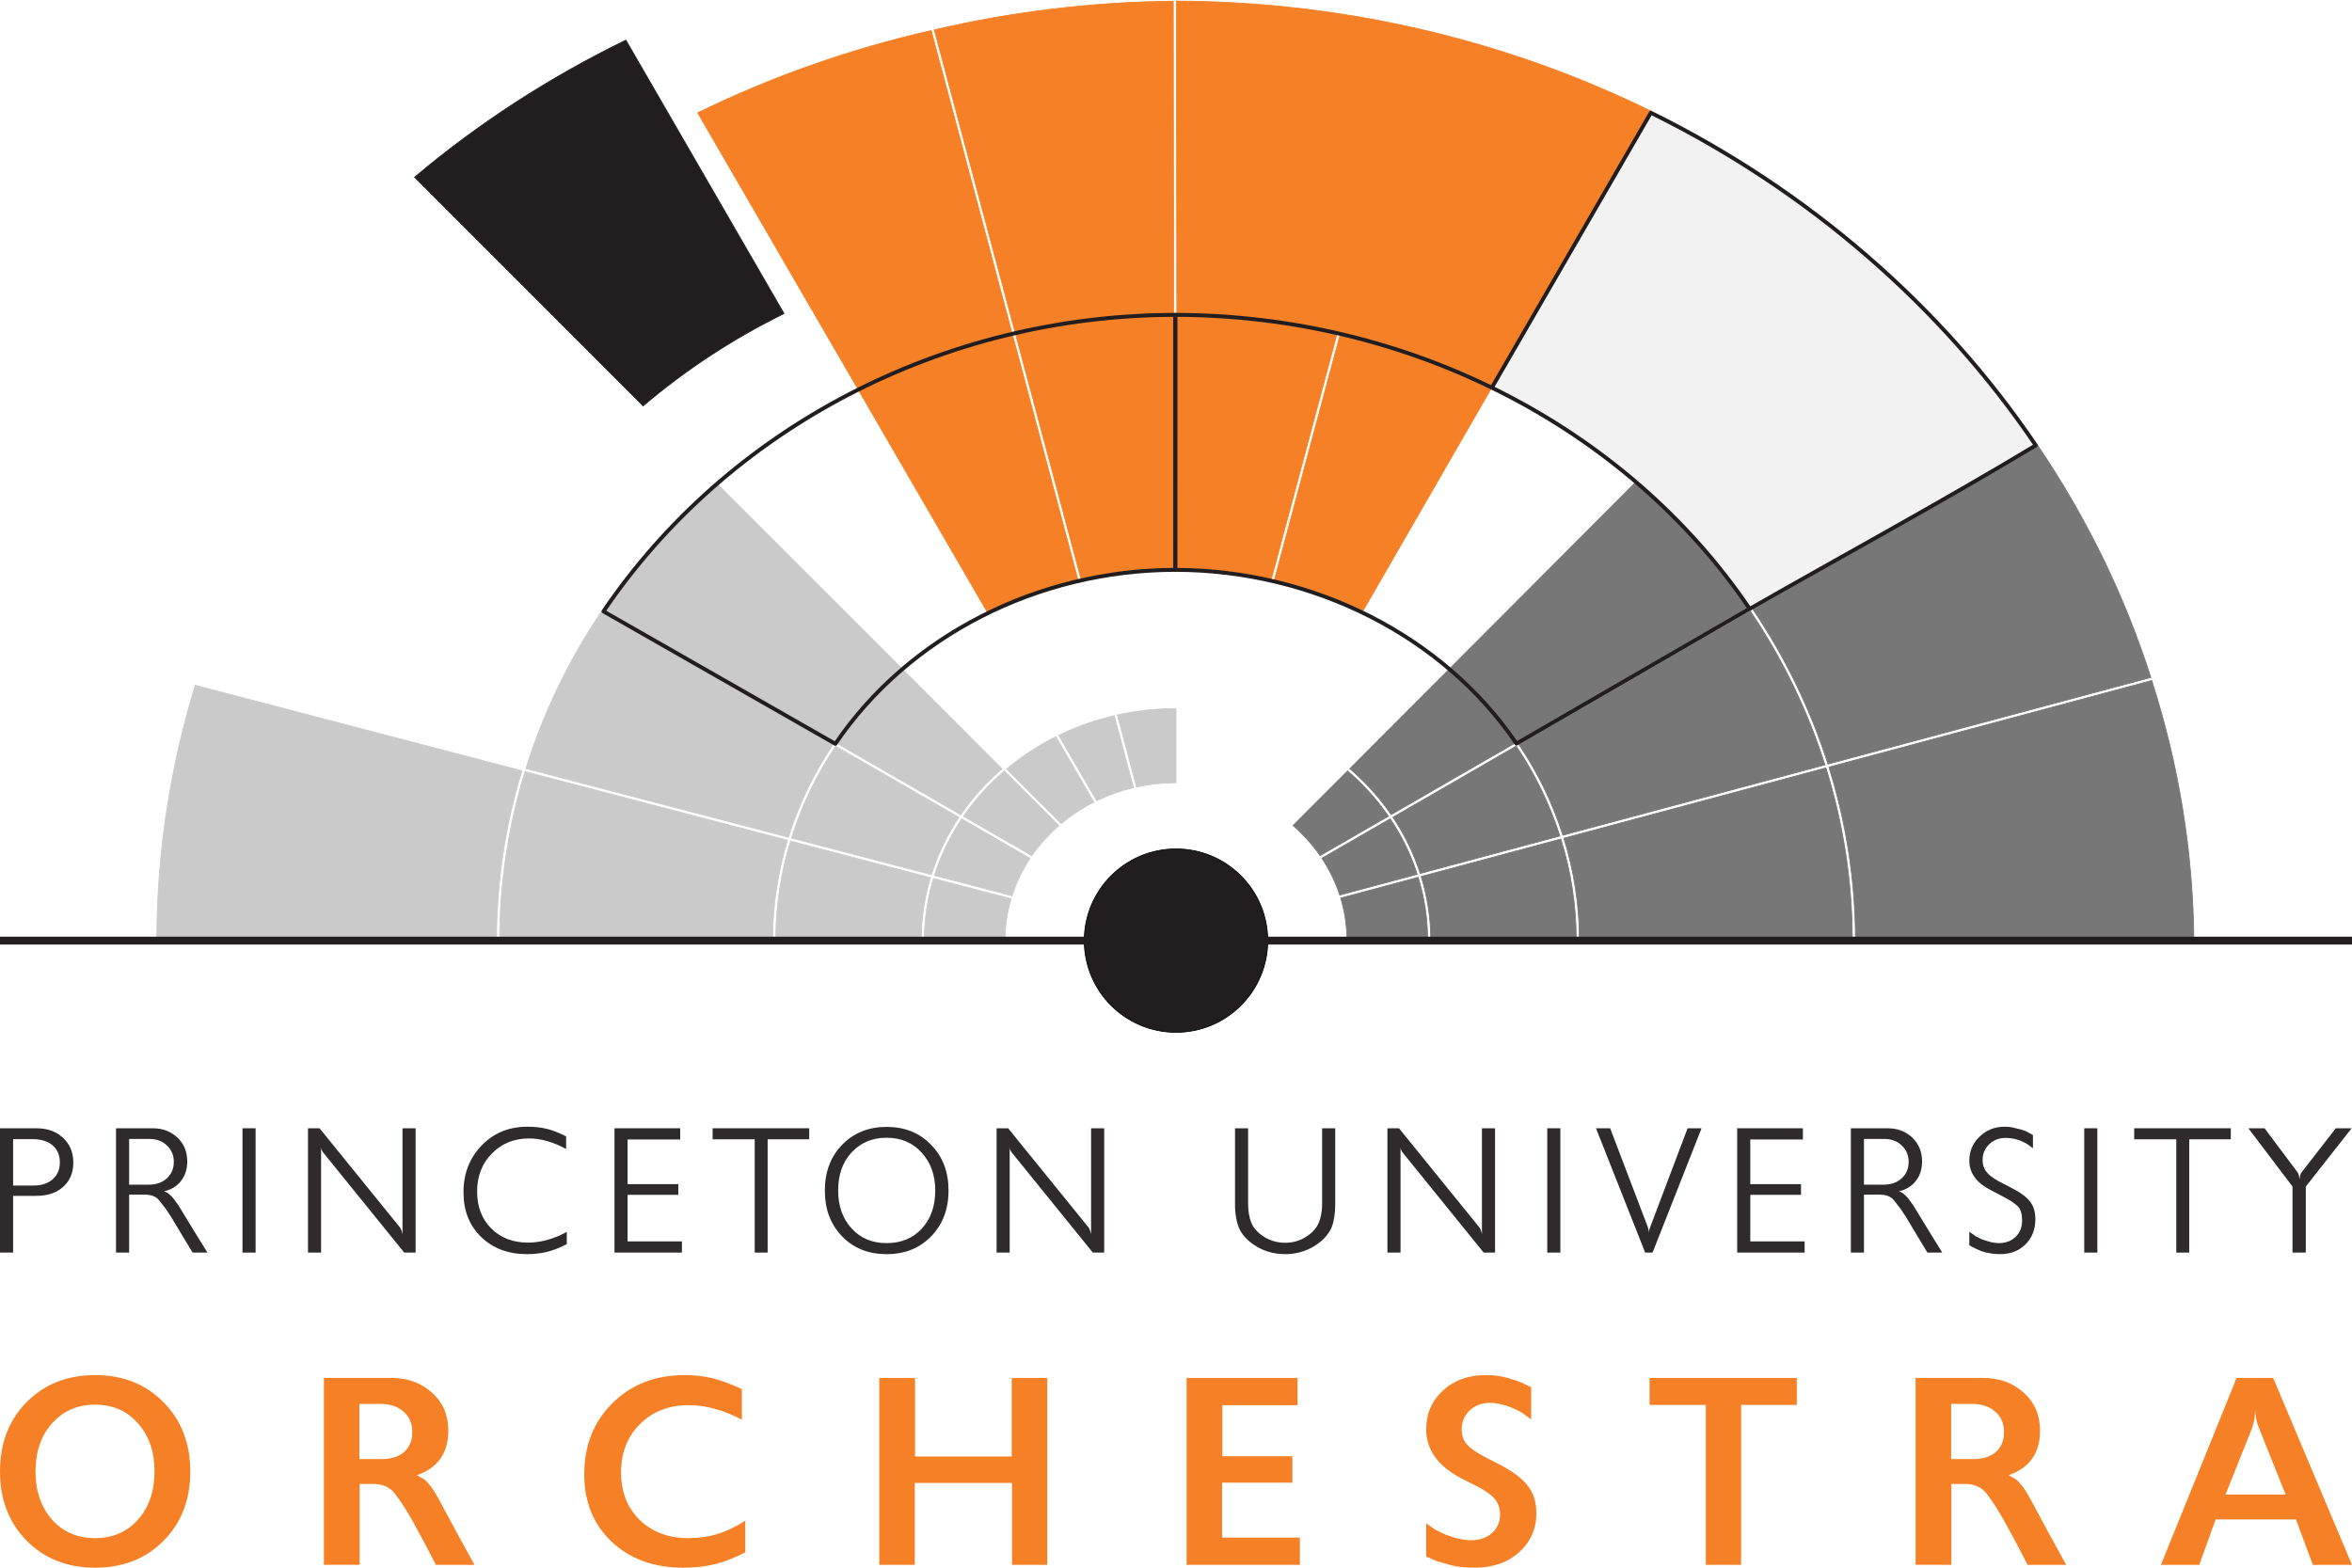
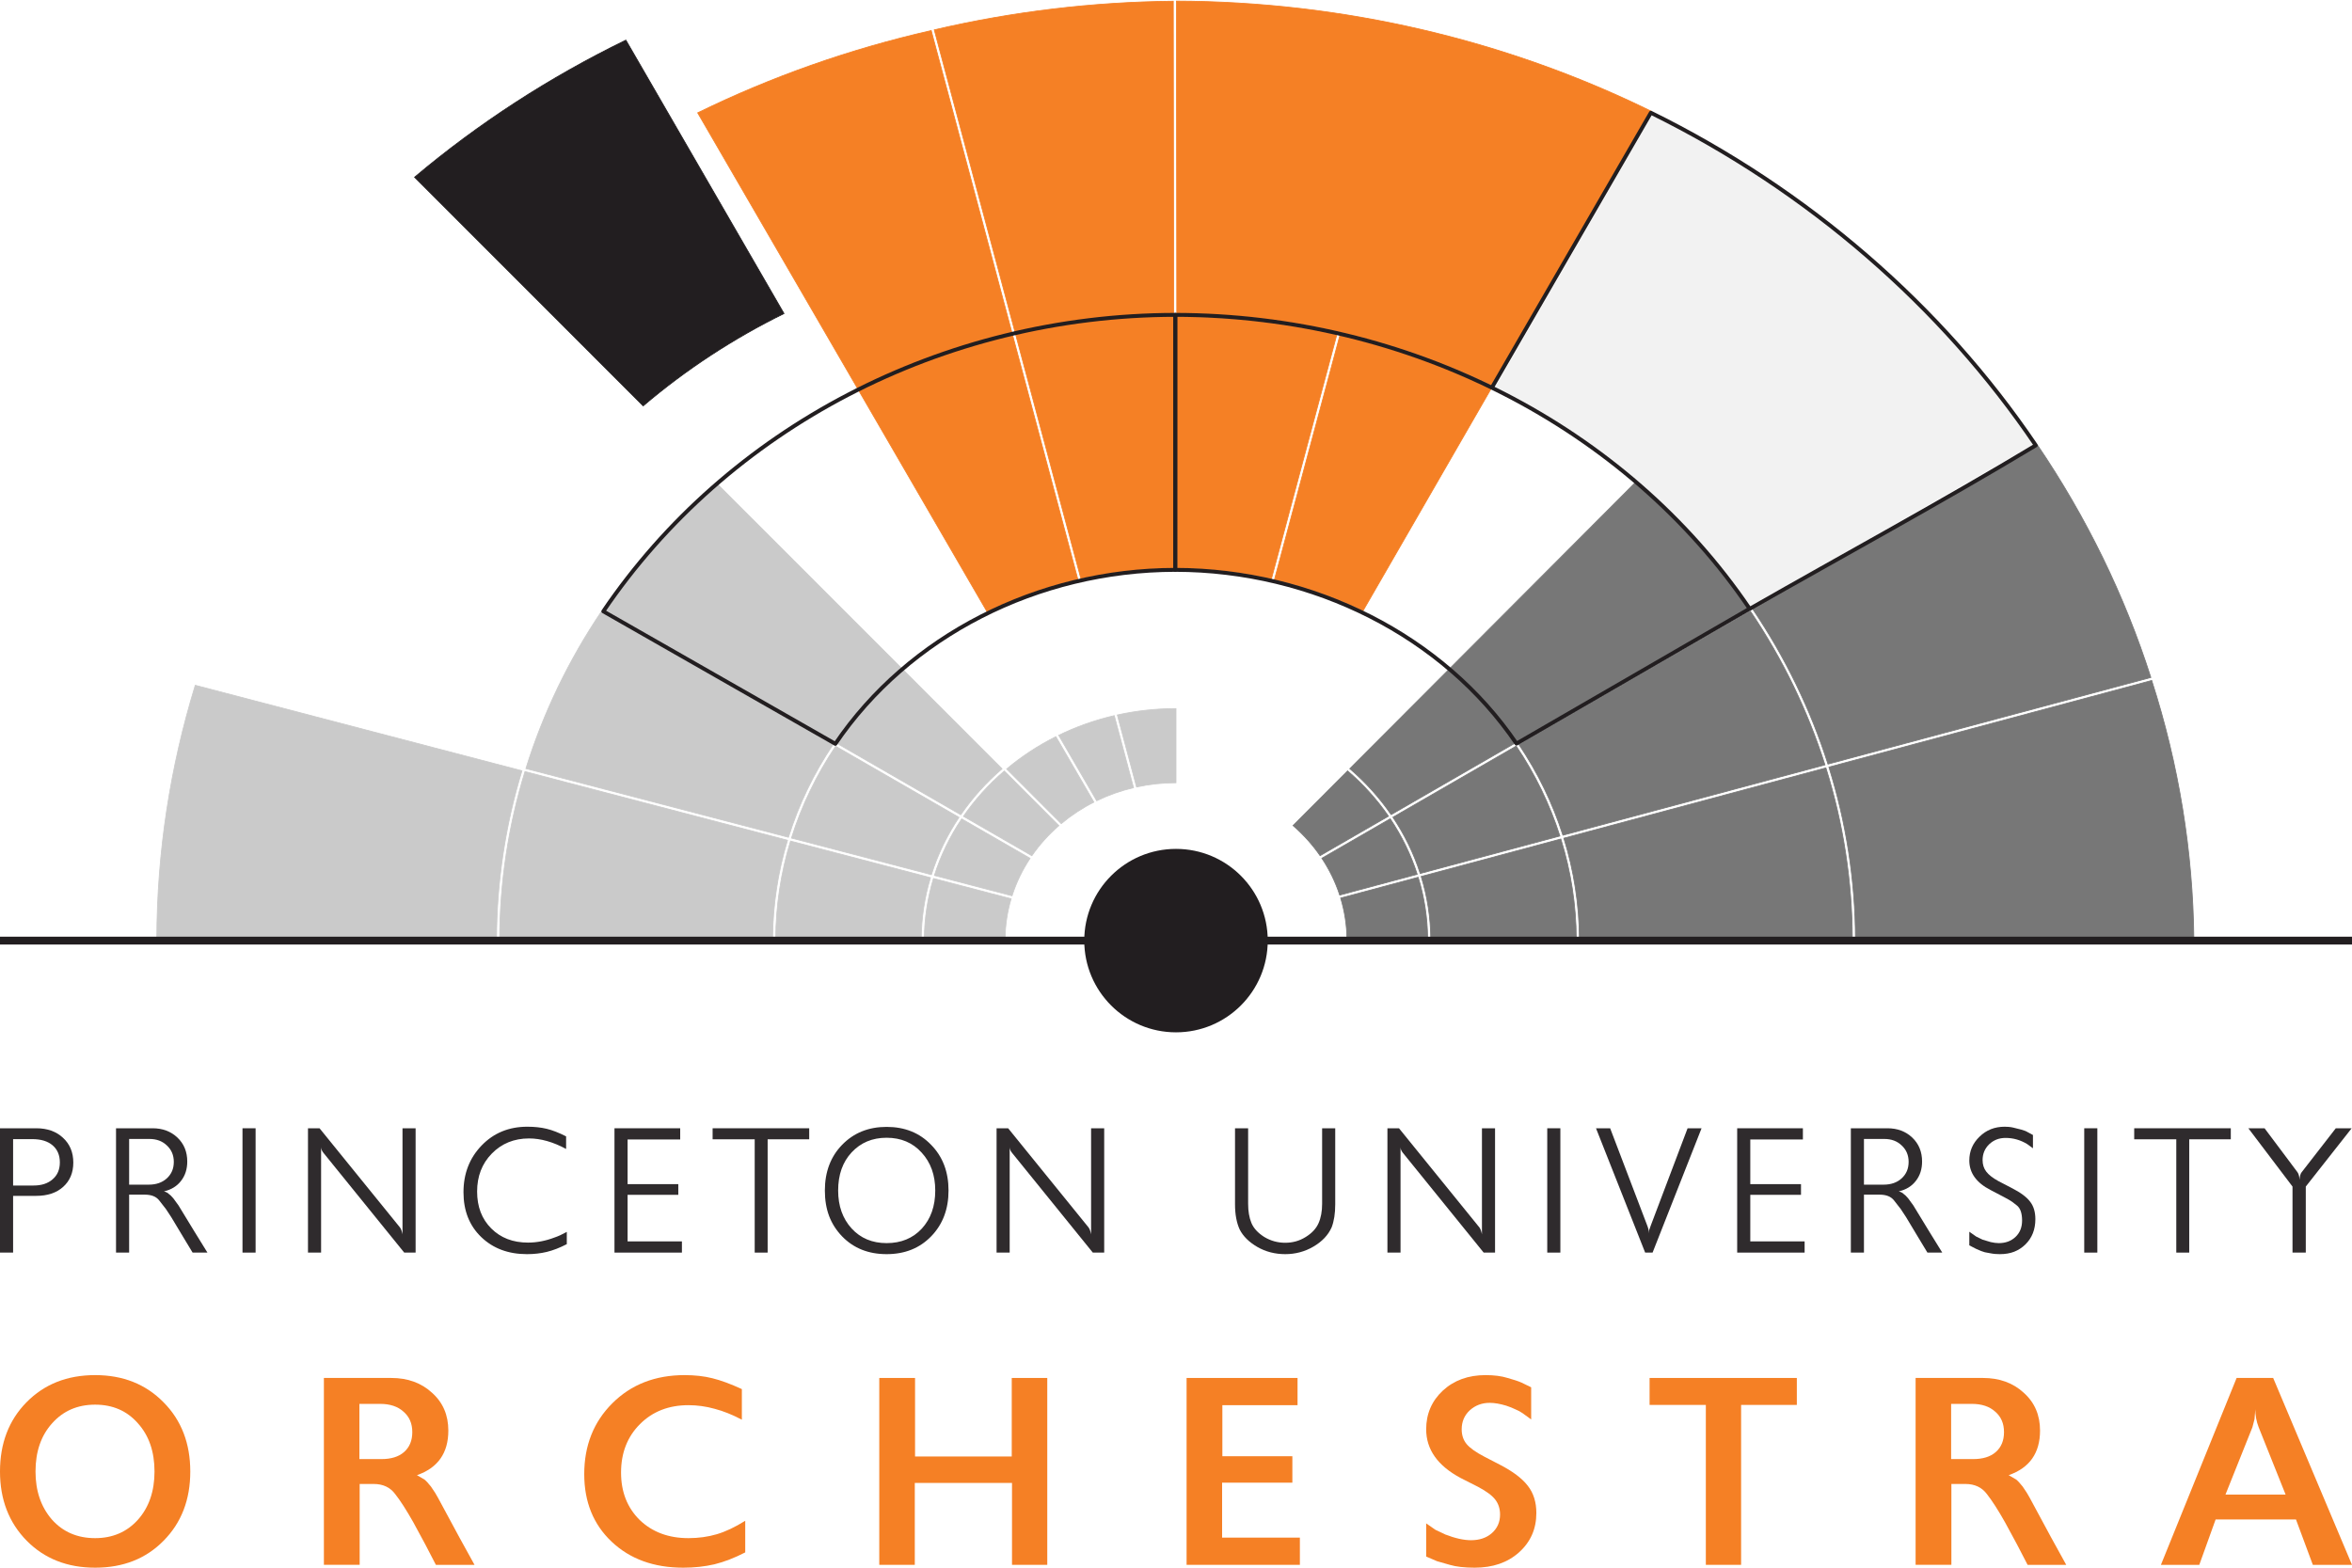
<svg xmlns="http://www.w3.org/2000/svg" version="1.1" id="svg6386" width="3000" height="2000" viewBox="0 0 3000 2000">
  <defs id="defs6390" />
  <path style="opacity:1;fill:#cacaca;fill-opacity:1;fill-rule:nonzero;stroke:#cacaca;stroke-width:1;stroke-opacity:1;stroke-miterlimit:4;stroke-dasharray:none" d="m 767.266,779.912 c -42.074,62.485 -74.527,130.005 -96.475,200.594 l 334.855,87.648 c 13.002,-41.533 32.098,-81.274 56.777,-118.094 z" id="path1155" />
  <path style="opacity:1;fill:#cacaca;fill-opacity:1;fill-rule:nonzero;stroke:#cacaca;stroke-width:1;stroke-opacity:1;stroke-miterlimit:4;stroke-dasharray:none" d="M 913.662,616.135 C 859.554,663.515 805.605,724.063 769.51,776.588 l 455.941,262.834 c 14.83,-21.557 32.56,-41.241 52.678,-58.6 z" id="path1151" />
  <path style="opacity:1;fill:#cacaca;fill-opacity:1;fill-rule:nonzero;stroke:#cacaca;stroke-width:1;stroke-opacity:1;stroke-miterlimit:4;stroke-dasharray:none" d="M 249.064,874.254 C 217.019,978.71 200.228,1087.56 200.012,1198 h 433.336 c 0.198,-73.229 11.274,-145.402 32.395,-214.682 z" id="path1147" />
  <path style="opacity:1;fill:#cacaca;fill-opacity:1;fill-rule:nonzero;stroke:#cacaca;stroke-width:1;stroke-opacity:1;stroke-miterlimit:4;stroke-dasharray:none" d="m 1500,904 c -25.774,0 -50.827,2.818 -74.838,8.104 l 24.551,91.908 c 16.147,-3.529 32.977,-5.418 50.287,-5.418 z" id="path1143" />
  <path style="opacity:1;fill:#cacaca;fill-opacity:1;fill-rule:nonzero;stroke:#cacaca;stroke-width:1;stroke-opacity:1;stroke-miterlimit:4;stroke-dasharray:none" d="m 1421.258,912.982 c -24.905,5.79 -48.645,14.268 -70.848,25.07 l 48.432,83.518 c 14.743,-7.151 30.484,-12.775 46.969,-16.678 z" id="path1141" />
  <path style="opacity:1;fill:#cacaca;fill-opacity:1;fill-rule:nonzero;stroke:#cacaca;stroke-width:1;stroke-opacity:1;stroke-miterlimit:4;stroke-dasharray:none" d="m 1346.805,939.811 c -22.742,11.409 -43.819,25.278 -62.812,41.221 l 69.66,69.703 c 12.612,-10.555 26.572,-19.755 41.6,-27.379 z" id="path1139" />
  <path style="opacity:1;fill:#cacaca;fill-opacity:1;fill-rule:nonzero;stroke:#cacaca;stroke-width:1;stroke-opacity:1;stroke-miterlimit:4;stroke-dasharray:none" d="m 1065.895,952.062 c -24.507,36.515 -43.469,75.922 -56.379,117.106 l 178.457,46.711 c 8.219,-26.017 20.148,-50.566 35.23,-73.135 z" id="path1137" />
  <path style="opacity:1;fill:#cacaca;fill-opacity:1;fill-rule:nonzero;stroke:#cacaca;stroke-width:1;stroke-opacity:1;stroke-miterlimit:4;stroke-dasharray:none" d="m 1280.949,983.646 c -19.87,17.115 -37.385,36.52 -52.035,57.773 l 87.219,50.277 c 9.745,-14.083 21.338,-26.968 34.455,-38.371 z" id="path1135" />
  <path style="opacity:1;fill:#cacaca;fill-opacity:1;fill-rule:nonzero;stroke:#cacaca;stroke-width:1;stroke-opacity:1;stroke-miterlimit:4;stroke-dasharray:none" d="M 669.613,984.332 C 648.577,1053.286 637.546,1125.119 637.348,1198 h 348.086 c 0.196,-42.978 6.698,-85.336 19.035,-126.019 z" id="path1133" />
  <path style="opacity:1;fill:#cacaca;fill-opacity:1;fill-rule:nonzero;stroke:#cacaca;stroke-width:1;stroke-opacity:1;stroke-miterlimit:4;stroke-dasharray:none" d="m 1226.668,1044.74 c -14.905,22.267 -26.696,46.488 -34.822,72.152 l 99.018,25.918 c 5.434,-16.974 13.226,-33.013 23.021,-47.793 z" id="path1131" />
  <path style="opacity:1;fill:#cacaca;fill-opacity:1;fill-rule:nonzero;stroke:#cacaca;stroke-width:1;stroke-opacity:1;stroke-miterlimit:4;stroke-dasharray:none" d="m 1008.338,1072.994 c -12.252,40.358 -18.708,82.376 -18.904,125.006 h 185.58 c 0.192,-27.107 4.29,-53.352 11.779,-78.295 z" id="path1129" />
  <path style="opacity:1;fill:#cacaca;fill-opacity:1;fill-rule:nonzero;stroke:#cacaca;stroke-width:1;stroke-opacity:1;stroke-miterlimit:4;stroke-dasharray:none" d="m 1190.662,1120.719 c -7.405,24.623 -11.456,50.53 -11.648,77.281 h 102.941 c 0.188,-17.769 2.864,-34.983 7.726,-51.363 z" id="path999" />
  <path style="opacity:1;fill:#f58025;fill-opacity:1;fill-rule:nonzero;stroke:#f58025;stroke-width:1;stroke-opacity:1;stroke-miterlimit:4;stroke-dasharray:none" d="m 1500.537,1.373 0.486,398.633 c 141.731,0.154 279.85,32.357 403,92.256 L 2106.076,141.859 A 1298.646,1198.646 0 0 0 1500.537,1.373 Z" id="path1195" />
  <path style="opacity:1;fill:#f58025;fill-opacity:1;fill-rule:nonzero;stroke:#f58025;stroke-width:1;stroke-opacity:1;stroke-miterlimit:4;stroke-dasharray:none" d="m 1501.027,404.006 0.393,321.002 c 40.863,0.104 81.212,4.705 120.281,13.484 l 83.441,-311.631 c -66.274,-14.977 -134.756,-22.779 -204.115,-22.855 z" id="path1249" />
  <path style="opacity:1;fill:#f58025;fill-opacity:1;fill-rule:nonzero;stroke:#f58025;stroke-width:1;stroke-opacity:1;stroke-miterlimit:4;stroke-dasharray:none" d="m 1709.047,427.74 -83.443,311.641 c 39.252,9.121 77.181,22.472 112.99,39.77 l 163.424,-283.412 c -61.087,-29.688 -125.879,-52.53 -192.971,-67.998 z" id="path1185" />
  <path style="opacity:1;fill:#f58025;fill-opacity:1;fill-rule:nonzero;stroke:#f58025;stroke-width:1;stroke-opacity:1;stroke-miterlimit:4;stroke-dasharray:none" d="M 1496.537,1.541 C 1393.708,2.53 1291.37,14.788 1191.674,38.059 l 187.08,700.32 c 38.557,-8.63 78.359,-13.177 118.666,-13.363 z" id="path1183" />
  <path style="opacity:1;fill:#f58025;fill-opacity:1;fill-rule:nonzero;stroke:#f58025;stroke-width:1;stroke-opacity:1;stroke-miterlimit:4;stroke-dasharray:none" d="M 1187.781,38.988 C 1084.195,62.543 984.148,97.79 889.902,143.932 L 1258.953,780.342 c 36.668,-17.945 75.583,-31.749 115.897,-41.08 z" id="path1181" />
  <path style="opacity:1;fill:#777777;fill-opacity:1;fill-rule:nonzero;stroke:#777777;stroke-width:1;stroke-opacity:1;stroke-miterlimit:4;stroke-dasharray:none" d="M 2598.924,567.928 2235.918,777.482 c 41.451,61.522 73.63,127.914 95.689,197.312 L 2743.43,864.297 A 1298.41,1198.41 0 0 0 2598.924,567.928 Z" id="path1235" />
  <path style="opacity:1;fill:#777777;fill-opacity:1;fill-rule:nonzero;stroke:#777777;stroke-width:1;stroke-opacity:1;stroke-miterlimit:4;stroke-dasharray:none" d="m 2085.793,615.672 -364.127,364.975 c 20.152,17.359 37.917,37.047 52.775,58.615 l 455.76,-263.1 c -47.139,-63.922 -90.838,-114.696 -144.408,-160.49 z" id="path1231" />
  <path style="opacity:1;fill:#777777;fill-opacity:1;fill-rule:nonzero;stroke:#777777;stroke-width:1;stroke-opacity:1;stroke-miterlimit:4;stroke-dasharray:none" d="m 2232.447,779.486 -295.043,170.32 c 24.237,36.109 43.1,75.033 56.109,115.705 l 334.228,-89.68 c -21.967,-69.056 -54.012,-135.122 -95.295,-196.346 z" id="path1229" />
  <path style="opacity:1;fill:#777777;fill-opacity:1;fill-rule:nonzero;stroke:#777777;stroke-width:1;stroke-opacity:1;stroke-miterlimit:4;stroke-dasharray:none" d="m 2744.523,868.145 -411.715,110.469 c 22.064,70.714 33.641,144.498 33.844,219.387 h 431.647 a 1298.41,1198.41 0 0 0 -53.775,-329.855 z" id="path1223" />
  <path style="opacity:1;fill:#777777;fill-opacity:1;fill-rule:nonzero;stroke:#777777;stroke-width:1;stroke-opacity:1;stroke-miterlimit:4;stroke-dasharray:none" d="m 1933.934,951.809 -157.246,90.775 c 14.835,22.167 26.624,46.248 34.844,71.756 l 178.119,-47.791 c -12.918,-40.33 -31.648,-78.929 -55.717,-114.74 z" id="path1221" />
  <path style="opacity:1;fill:#777777;fill-opacity:1;fill-rule:nonzero;stroke:#777777;stroke-width:1;stroke-opacity:1;stroke-miterlimit:4;stroke-dasharray:none" d="m 2328.945,979.65 -334.231,89.678 c 12.864,41.494 19.651,84.759 19.852,128.672 h 348.086 c -0.203,-74.532 -11.731,-147.968 -33.707,-218.35 z" id="path1217" />
  <path style="opacity:1;fill:#777777;fill-opacity:1;fill-rule:nonzero;stroke:#777777;stroke-width:1;stroke-opacity:1;stroke-miterlimit:4;stroke-dasharray:none" d="m 1718.848,983.473 -69.572,69.734 c 13.143,11.403 24.754,24.294 34.52,38.383 l 87.184,-50.328 c -14.678,-21.264 -32.226,-40.674 -52.131,-57.789 z" id="path1215" />
  <path style="opacity:1;fill:#777777;fill-opacity:1;fill-rule:nonzero;stroke:#777777;stroke-width:1;stroke-opacity:1;stroke-miterlimit:4;stroke-dasharray:none" d="m 1773.227,1044.582 -87.186,50.33 c 9.655,14.543 17.361,30.307 22.797,46.982 l 98.828,-26.517 c -8.127,-25.163 -19.779,-48.924 -34.439,-70.795 z" id="path1213" />
  <path style="opacity:1;fill:#777777;fill-opacity:1;fill-rule:nonzero;stroke:#777777;stroke-width:1;stroke-opacity:1;stroke-miterlimit:4;stroke-dasharray:none" d="m 1990.853,1070.365 -178.101,47.787 c 7.788,25.404 12.039,52.18 12.234,79.848 h 185.58 c -0.2,-43.556 -6.937,-86.474 -19.713,-127.635 z" id="path1211" />
  <path style="opacity:1;fill:#777777;fill-opacity:1;fill-rule:nonzero;stroke:#777777;stroke-width:1;stroke-opacity:1;stroke-miterlimit:4;stroke-dasharray:none" d="m 1808.889,1119.189 -98.852,26.523 c 5.04,16.655 7.827,34.182 8.018,52.287 h 102.932 c -0.196,-27.304 -4.398,-53.733 -12.098,-78.811 z" id="path995" />
  <path style="opacity:1;fill:#221e20;fill-opacity:1;fill-rule:nonzero;stroke:#221e20;stroke-width:1;stroke-miterlimit:4;stroke-dasharray:none;stroke-opacity:1" d="M 798.316,51.201 A 1298,1198 0 0 0 528.799,226.074 L 820.398,517.807 C 874.987,471.311 935.401,431.825 1000,400 Z" id="path1281" />
  <path style="opacity:1;fill:#f2f2f2;fill-opacity:1;fill-rule:nonzero;stroke:#f2f2f2;stroke-width:1;stroke-miterlimit:4;stroke-dasharray:none;stroke-opacity:1" d="m 2108.021,146.494 -200.391,347.518 c 74.833,36.814 144.069,83.889 205.137,140.248 46.214,42.65 86.663,89.63 120.904,139.9 L 2595.117,565.504 A 1295.241,1195.241 0 0 0 2108.021,146.494 Z" id="path1205" />
  <g aria-label="PRINCETON UNIVERSITY" style="font-style:normal;font-variant:normal;font-weight:100;font-stretch:normal;font-size:293.333px;line-height:125%;font-family:Chantilly-Light;-inkscape-font-specification:'Chantilly-Light, Thin';font-variant-ligatures:normal;font-variant-caps:normal;font-variant-numeric:normal;font-feature-settings:normal;text-align:start;letter-spacing:36.7px;word-spacing:0px;writing-mode:lr-tb;text-anchor:start;fill:#221e20;fill-opacity:0.941;stroke:none;stroke-width:1px;stroke-linecap:butt;stroke-linejoin:miter;stroke-opacity:1" id="puTxt">
    <path d="M -3.8146972e-8,1439.4 H 46.2 q 21.12,0 34.1,12.1 13.2,12.1 13.2,31.68 0,19.36 -12.98,31.02 -12.76,11.44 -34.32,11.44 H 16.72 v 72.38 H -3.8146972e-8 Z M 16.72,1512.44 H 42.9 q 15.18,0 24.2,-7.92 9.24,-7.92 9.24,-21.56 0,-13.86 -9.24,-21.78 -9.24,-7.92 -25.96,-7.92 H 16.72 Z" style="font-style:normal;font-variant:normal;font-weight:100;font-stretch:normal;font-size:220px;font-family:Chantilly-Light;-inkscape-font-specification:'Chantilly-Light, Thin';font-variant-ligatures:normal;font-variant-caps:normal;font-variant-numeric:normal;font-feature-settings:normal;text-align:start;letter-spacing:36.7px;writing-mode:lr-tb;text-anchor:start;fill:#221e20;fill-opacity:0.941" id="path1826" />
    <path d="m 147.989,1439.4 h 46.64 q 19.14,0 31.68,11.88 12.54,11.88 12.54,30.58 0,14.52 -7.92,24.64 -7.7,10.12 -21.78,13.42 4.4,1.32 5.94,3.08 2.42,1.54 5.94,5.72 l 6.6,9.02 20.24,33.22 16.72,27.06 h -18.92 l -12.76,-21.12 -7.92,-13.2 -6.6,-11 -6.82,-10.34 -8.58,-11 q -5.72,-7.26 -18.26,-7.26 h -20.02 v 73.92 h -16.72 z m 16.72,71.94 h 25.08 q 14.08,0 22.88,-7.92 9.02,-8.14 9.02,-21.12 0,-12.76 -8.8,-20.9 -8.58,-8.36 -22.22,-8.36 h -25.96 z" style="font-style:normal;font-variant:normal;font-weight:100;font-stretch:normal;font-size:220px;font-family:Chantilly-Light;-inkscape-font-specification:'Chantilly-Light, Thin';font-variant-ligatures:normal;font-variant-caps:normal;font-variant-numeric:normal;font-feature-settings:normal;text-align:start;letter-spacing:36.7px;writing-mode:lr-tb;text-anchor:start;fill:#221e20;fill-opacity:0.941" id="path1828" />
    <path d="m 309.298,1439.4 h 16.72 v 158.62 h -16.72 z" style="font-style:normal;font-variant:normal;font-weight:100;font-stretch:normal;font-size:220px;font-family:Chantilly-Light;-inkscape-font-specification:'Chantilly-Light, Thin';font-variant-ligatures:normal;font-variant-caps:normal;font-variant-numeric:normal;font-feature-settings:normal;text-align:start;letter-spacing:36.7px;writing-mode:lr-tb;text-anchor:start;fill:#221e20;fill-opacity:0.941" id="path1830" />
    <path d="m 392.834,1439.4 h 14.74 l 102.74,126.72 q 1.98,2.86 3.08,8.58 v -135.3 h 16.72 v 158.62 h -14.52 l -102.96,-127.16 q -3.08,-3.74 -3.08,-7.48 v 134.64 h -16.72 z" style="font-style:normal;font-variant:normal;font-weight:100;font-stretch:normal;font-size:220px;font-family:Chantilly-Light;-inkscape-font-specification:'Chantilly-Light, Thin';font-variant-ligatures:normal;font-variant-caps:normal;font-variant-numeric:normal;font-feature-settings:normal;text-align:start;letter-spacing:36.7px;writing-mode:lr-tb;text-anchor:start;fill:#221e20;fill-opacity:0.941" id="path1832" />
    <path d="m 722.083,1465.8 q -24.86,-13.42 -47.3,-13.42 -28.6,0 -47.52,19.36 -18.7,19.14 -18.7,48.4 0,29.04 18.04,47.08 18.04,18.04 46.86,18.04 16.94,0 34.1,-6.6 6.6,-2.2 15.4,-7.04 v 15.62 q -13.64,7.04 -25.52,9.9 -11.88,2.86 -25.3,2.86 -35.64,0 -58.3,-21.78 -22.66,-21.78 -22.66,-57.2 0,-35.64 23.1,-59.62 23.1,-23.98 58.3,-23.98 13.64,0 24.64,2.64 11,2.64 24.86,9.68 z" style="font-style:normal;font-variant:normal;font-weight:100;font-stretch:normal;font-size:220px;font-family:Chantilly-Light;-inkscape-font-specification:'Chantilly-Light, Thin';font-variant-ligatures:normal;font-variant-caps:normal;font-variant-numeric:normal;font-feature-settings:normal;text-align:start;letter-spacing:36.7px;writing-mode:lr-tb;text-anchor:start;fill:#221e20;fill-opacity:0.941" id="path1834" />
    <path d="m 783.773,1439.4 h 83.82 v 14.3 h -67.1 v 56.98 h 64.68 v 13.64 h -64.68 v 59.4 h 69.3 v 14.3 h -86.02 z" style="font-style:normal;font-variant:normal;font-weight:100;font-stretch:normal;font-size:220px;font-family:Chantilly-Light;-inkscape-font-specification:'Chantilly-Light, Thin';font-variant-ligatures:normal;font-variant-caps:normal;font-variant-numeric:normal;font-feature-settings:normal;text-align:start;letter-spacing:36.7px;writing-mode:lr-tb;text-anchor:start;fill:#221e20;fill-opacity:0.941" id="path1836" />
    <path d="m 908.955,1439.4 h 123.2 v 14.08 h -53.02 v 144.54 h -16.5 v -144.54 h -53.68 z" style="font-style:normal;font-variant:normal;font-weight:100;font-stretch:normal;font-size:220px;font-family:Chantilly-Light;-inkscape-font-specification:'Chantilly-Light, Thin';font-variant-ligatures:normal;font-variant-caps:normal;font-variant-numeric:normal;font-feature-settings:normal;text-align:start;letter-spacing:36.7px;writing-mode:lr-tb;text-anchor:start;fill:#221e20;fill-opacity:0.941" id="path1838" />
    <path d="m 1130.883,1437.64 q 34.76,0 56.76,22.88 22.22,22.66 22.22,58.3 0,35.64 -22.22,58.52 -22,22.66 -56.76,22.66 -34.76,0 -56.76,-22.66 -11,-11.44 -16.5,-25.74 -5.5,-14.52 -5.5,-32.78 0,-35.64 22,-58.3 22.22,-22.88 56.76,-22.88 z m -61.82,81.18 q 0,29.48 17.16,48.4 17.16,18.7 44.66,18.7 27.72,0 44.88,-18.48 17.16,-18.7 17.16,-48.62 0,-29.48 -17.38,-48.4 -17.16,-18.92 -44.66,-18.92 -27.28,0 -44.66,18.7 -17.16,18.48 -17.16,48.62 z" style="font-style:normal;font-variant:normal;font-weight:100;font-stretch:normal;font-size:220px;font-family:Chantilly-Light;-inkscape-font-specification:'Chantilly-Light, Thin';font-variant-ligatures:normal;font-variant-caps:normal;font-variant-numeric:normal;font-feature-settings:normal;text-align:start;letter-spacing:36.7px;writing-mode:lr-tb;text-anchor:start;fill:#221e20;fill-opacity:0.941" id="path1840" />
    <path d="m 1271.139,1439.4 h 14.74 l 102.74,126.72 q 1.98,2.86 3.08,8.58 v -135.3 h 16.72 v 158.62 h -14.52 l -102.96,-127.16 q -3.08,-3.74 -3.08,-7.48 v 134.64 h -16.72 z" style="font-style:normal;font-variant:normal;font-weight:100;font-stretch:normal;font-size:220px;font-family:Chantilly-Light;-inkscape-font-specification:'Chantilly-Light, Thin';font-variant-ligatures:normal;font-variant-caps:normal;font-variant-numeric:normal;font-feature-settings:normal;text-align:start;letter-spacing:36.7px;writing-mode:lr-tb;text-anchor:start;fill:#221e20;fill-opacity:0.941" id="path1842" />
    <path d="m 1703.101,1536.42 q 0,17.6 -4.62,29.48 -6.6,14.74 -23.1,24.42 -16.5,9.68 -36.08,9.68 -19.58,0 -35.64,-9.24 -15.84,-9.24 -22.44,-22.22 -5.94,-12.98 -5.94,-32.12 v -97.02 h 16.72 v 96.36 q 0,14.3 4.18,24.42 4.18,10.12 16.28,17.82 12.32,7.48 26.84,7.48 14.3,0 25.96,-7.26 11.88,-7.26 16.5,-17.6 4.62,-10.34 4.62,-24.86 v -96.36 h 16.72 z" style="font-style:normal;font-variant:normal;font-weight:100;font-stretch:normal;font-size:220px;font-family:Chantilly-Light;-inkscape-font-specification:'Chantilly-Light, Thin';font-variant-ligatures:normal;font-variant-caps:normal;font-variant-numeric:normal;font-feature-settings:normal;text-align:start;letter-spacing:36.7px;writing-mode:lr-tb;text-anchor:start;fill:#221e20;fill-opacity:0.941" id="path1844" />
    <path d="m 1769.677,1439.4 h 14.74 l 102.74,126.72 q 1.98,2.86 3.08,8.58 v -135.3 h 16.72 v 158.62 h -14.52 l -102.96,-127.16 q -3.08,-3.74 -3.08,-7.48 v 134.64 h -16.72 z" style="font-style:normal;font-variant:normal;font-weight:100;font-stretch:normal;font-size:220px;font-family:Chantilly-Light;-inkscape-font-specification:'Chantilly-Light, Thin';font-variant-ligatures:normal;font-variant-caps:normal;font-variant-numeric:normal;font-feature-settings:normal;text-align:start;letter-spacing:36.7px;writing-mode:lr-tb;text-anchor:start;fill:#221e20;fill-opacity:0.941" id="path1846" />
    <path d="m 1973.525,1439.4 h 16.72 v 158.62 h -16.72 z" style="font-style:normal;font-variant:normal;font-weight:100;font-stretch:normal;font-size:220px;font-family:Chantilly-Light;-inkscape-font-specification:'Chantilly-Light, Thin';font-variant-ligatures:normal;font-variant-caps:normal;font-variant-numeric:normal;font-feature-settings:normal;text-align:start;letter-spacing:36.7px;writing-mode:lr-tb;text-anchor:start;fill:#221e20;fill-opacity:0.941" id="path1848" />
    <path d="m 2053.761,1439.4 47.3,124.08 q 2.2,5.5 2.2,10.12 l 0.22,-4.18 2.2,-6.16 46.86,-123.86 h 17.82 l -62.48,158.62 h -9.46 l -62.7,-158.62 z" style="font-style:normal;font-variant:normal;font-weight:100;font-stretch:normal;font-size:220px;font-family:Chantilly-Light;-inkscape-font-specification:'Chantilly-Light, Thin';font-variant-ligatures:normal;font-variant-caps:normal;font-variant-numeric:normal;font-feature-settings:normal;text-align:start;letter-spacing:36.7px;writing-mode:lr-tb;text-anchor:start;fill:#221e20;fill-opacity:0.941" id="path1850" />
    <path d="m 2215.792,1439.4 h 83.82 v 14.3 h -67.1 v 56.98 h 64.68 v 13.64 h -64.68 v 59.4 h 69.3 v 14.3 h -86.02 z" style="font-style:normal;font-variant:normal;font-weight:100;font-stretch:normal;font-size:220px;font-family:Chantilly-Light;-inkscape-font-specification:'Chantilly-Light, Thin';font-variant-ligatures:normal;font-variant-caps:normal;font-variant-numeric:normal;font-feature-settings:normal;text-align:start;letter-spacing:36.7px;writing-mode:lr-tb;text-anchor:start;fill:#221e20;fill-opacity:0.941" id="path1852" />
    <path d="m 2360.773,1439.4 h 46.64 q 19.14,0 31.68,11.88 12.54,11.88 12.54,30.58 0,14.52 -7.92,24.64 -7.7,10.12 -21.78,13.42 4.4,1.32 5.94,3.08 2.42,1.54 5.94,5.72 l 6.6,9.02 20.24,33.22 16.72,27.06 h -18.92 l -12.76,-21.12 -7.92,-13.2 -6.6,-11 -6.82,-10.34 -8.58,-11 q -5.72,-7.26 -18.26,-7.26 h -20.02 v 73.92 h -16.72 z m 16.72,71.94 h 25.08 q 14.08,0 22.88,-7.92 9.02,-8.14 9.02,-21.12 0,-12.76 -8.8,-20.9 -8.58,-8.36 -22.22,-8.36 h -25.96 z" style="font-style:normal;font-variant:normal;font-weight:100;font-stretch:normal;font-size:220px;font-family:Chantilly-Light;-inkscape-font-specification:'Chantilly-Light, Thin';font-variant-ligatures:normal;font-variant-caps:normal;font-variant-numeric:normal;font-feature-settings:normal;text-align:start;letter-spacing:36.7px;writing-mode:lr-tb;text-anchor:start;fill:#221e20;fill-opacity:0.941" id="path1854" />
    <path d="m 2511.872,1571.4 8.8,6.16 8.14,3.96 10.34,3.08 q 5.72,1.32 10.34,1.32 12.98,0 21.34,-7.92 8.36,-7.92 8.36,-20.9 0,-14.08 -6.82,-19.36 -6.82,-5.5 -9.46,-6.82 l -6.38,-3.52 -17.6,-9.24 q -27.06,-13.86 -27.06,-37.62 0,-17.82 12.98,-30.36 12.98,-12.76 32.12,-12.76 2.42,0 5.06,0.22 2.86,0.22 5.72,0.88 l 10.56,2.64 q 5.06,1.32 8.58,3.52 l 6.16,3.3 v 16.94 l -7.26,-5.28 q -12.98,-7.92 -27.72,-7.92 -12.32,0 -20.9,8.14 -8.36,8.14 -8.36,20.24 0,8.36 4.62,14.52 4.62,6.16 15.4,12.1 l 16.5,8.58 q 17.38,8.8 23.98,17.6 6.82,8.58 6.82,22.44 0,19.8 -12.76,32.34 -6.38,6.16 -14.3,9.24 -7.92,3.08 -18.26,3.08 -2.64,0 -5.72,-0.22 -3.08,-0.22 -7.48,-1.1 -4.4,-0.66 -5.94,-1.1 -3.3,-1.1 -4.62,-1.54 -5.5,-1.98 -15.18,-7.26 z" style="font-style:normal;font-variant:normal;font-weight:100;font-stretch:normal;font-size:220px;font-family:Chantilly-Light;-inkscape-font-specification:'Chantilly-Light, Thin';font-variant-ligatures:normal;font-variant-caps:normal;font-variant-numeric:normal;font-feature-settings:normal;text-align:start;letter-spacing:36.7px;writing-mode:lr-tb;text-anchor:start;fill:#221e20;fill-opacity:0.941" id="path1856" />
    <path d="m 2658.47,1439.4 h 16.72 v 158.62 h -16.72 z" style="font-style:normal;font-variant:normal;font-weight:100;font-stretch:normal;font-size:220px;font-family:Chantilly-Light;-inkscape-font-specification:'Chantilly-Light, Thin';font-variant-ligatures:normal;font-variant-caps:normal;font-variant-numeric:normal;font-feature-settings:normal;text-align:start;letter-spacing:36.7px;writing-mode:lr-tb;text-anchor:start;fill:#221e20;fill-opacity:0.941" id="path1858" />
    <path d="m 2722.206,1439.4 h 123.2 v 14.08 h -53.02 v 144.54 h -16.5 v -144.54 h -53.68 z" style="font-style:normal;font-variant:normal;font-weight:100;font-stretch:normal;font-size:220px;font-family:Chantilly-Light;-inkscape-font-specification:'Chantilly-Light, Thin';font-variant-ligatures:normal;font-variant-caps:normal;font-variant-numeric:normal;font-feature-settings:normal;text-align:start;letter-spacing:36.7px;writing-mode:lr-tb;text-anchor:start;fill:#221e20;fill-opacity:0.941" id="path1860" />
    <path d="m 2888.476,1439.4 42.02,56.1 q 2.42,3.52 2.42,9.68 0.88,-7.48 2.86,-9.68 l 43.56,-56.1 h 20.24 l -58.52,74.36 v 84.26 h -16.94 v -84.26 l -56.32,-74.36 z" style="font-style:normal;font-variant:normal;font-weight:100;font-stretch:normal;font-size:220px;font-family:Chantilly-Light;-inkscape-font-specification:'Chantilly-Light, Thin';font-variant-ligatures:normal;font-variant-caps:normal;font-variant-numeric:normal;font-feature-settings:normal;text-align:start;letter-spacing:36.7px;writing-mode:lr-tb;text-anchor:start;fill:#221e20;fill-opacity:0.941" id="path1862" />
  </g>
  <g aria-label="O R C H E S T R A" style="font-style:normal;font-variant:normal;font-weight:100;font-stretch:normal;font-size:330.667px;line-height:125%;font-family:Chantilly-Medium;-inkscape-font-specification:'Chantilly-Medium, Thin';font-variant-ligatures:normal;font-variant-caps:normal;font-variant-numeric:normal;font-feature-settings:normal;text-align:start;letter-spacing:22.26px;word-spacing:0px;writing-mode:lr-tb;text-anchor:start;fill:#f58025;fill-opacity:1;stroke:none;stroke-width:1px;stroke-linecap:butt;stroke-linejoin:miter;stroke-opacity:1" id="orchestraText">
    <path d="m 121.355,1754.315 q 53.237,0 87.296,34.72 34.059,34.389 34.059,88.288 0,53.899 -34.059,88.288 Q 174.923,2000 121.355,2000 68.117,2000 34.059,1965.611 3.0517578e-7,1930.891 3.0517578e-7,1877.323 q 0,-53.899 33.728,-88.288 34.059,-34.72 87.627,-34.72 z m -76.053,123.008 q 0,37.035 20.832,61.173 21.163,23.808 55.221,23.808 33.397,0 54.56,-23.477 21.163,-23.808 21.163,-61.504 0,-38.027 -21.163,-61.504 -20.832,-23.808 -54.56,-23.808 -33.728,0 -54.891,23.808 -21.163,23.477 -21.163,61.504 z" style="letter-spacing:22.26px;fill:#f58025;fill-opacity:1" id="path1807" />
    <path d="m 413.131,1757.952 h 85.973 q 31.413,0 51.915,18.848 20.832,18.517 20.832,48.277 0,42.987 -40.011,56.875 l 9.589,5.621 q 2.976,2.315 8.267,8.928 l 5.291,7.936 3.637,6.283 27.115,50.261 19.509,35.381 h -49.269 l -13.557,-26.123 -15.211,-28.107 q -13.227,-23.477 -23.147,-36.043 -9.589,-12.896 -27.445,-12.896 h -17.856 v 103.168 h -45.632 z m 45.301,103.499 h 28.107 q 18.517,0 28.768,-8.928 10.581,-9.259 10.581,-25.461 0,-16.533 -11.243,-26.123 -10.912,-9.92 -29.76,-9.92 h -26.453 z" style="letter-spacing:22.26px;fill:#f58025;fill-opacity:1" id="path1809" />
    <path d="m 946.252,1811.189 q -18.187,-9.589 -34.72,-13.888 -16.533,-4.629 -33.397,-4.629 -37.696,0 -61.835,24.139 -24.139,24.139 -24.139,61.835 0,37.035 23.808,60.512 24.139,23.147 62.165,23.147 19.179,0 36.043,-4.96 16.864,-4.96 36.373,-17.195 v 40.341 q -20.501,10.581 -39.349,15.211 -18.517,4.299 -39.68,4.299 -56.213,0 -91.264,-33.067 -35.051,-33.067 -35.051,-86.304 0,-54.56 35.712,-90.272 36.043,-36.043 92.256,-36.043 19.509,0 35.381,3.968 16.203,3.968 37.696,13.888 z" style="letter-spacing:22.26px;fill:#f58025;fill-opacity:1" id="path1811" />
    <path d="m 1121.525,1757.952 h 45.632 v 100.192 h 123.339 v -100.192 h 45.301 v 238.411 h -44.971 V 1891.872 h -124 v 104.491 h -45.301 z" style="letter-spacing:22.26px;fill:#f58025;fill-opacity:1" id="path1813" />
    <path d="m 1513.503,1757.952 h 141.525 v 34.72 h -95.893 v 65.141 h 89.28 v 33.728 h -89.611 v 70.101 h 99.2 v 34.72 h -144.501 z" style="letter-spacing:22.26px;fill:#f58025;fill-opacity:1" id="path1815" />
    <path d="m 1819.1,1943.456 11.904,8.267 12.565,5.952 q 18.848,7.275 32.736,7.275 16.203,0 26.453,-8.928 10.581,-9.259 10.581,-23.808 0,-10.912 -5.952,-18.848 -5.952,-7.936 -22.155,-16.533 l -22.155,-11.243 Q 1819.1,1862.112 1819.1,1823.424 q 0,-29.429 21.163,-49.269 21.493,-19.84 54.56,-19.84 16.533,0 28.107,3.637 11.904,3.307 17.856,5.952 l 12.235,5.952 v 41.003 l -10.912,-7.936 q -4.299,-2.976 -9.259,-4.96 -4.629,-2.315 -11.573,-4.629 -11.904,-3.637 -21.163,-3.637 -14.88,0 -25.461,9.589 -10.251,9.589 -10.251,24.139 0,11.243 6.283,18.848 6.283,7.605 22.816,16.203 l 19.179,9.92 q 25.131,12.896 36.043,27.115 10.912,13.888 10.912,34.72 0,30.421 -22.155,50.261 -21.824,19.509 -56.544,19.509 -19.509,0 -31.744,-3.637 l -16.203,-4.629 -13.888,-5.952 z" style="letter-spacing:22.26px;fill:#f58025;fill-opacity:1" id="path1817" />
    <path d="m 2104.066,1757.952 h 187.819 v 34.389 h -71.093 v 204.021 h -44.971 v -204.021 h -71.755 z" style="letter-spacing:22.26px;fill:#f58025;fill-opacity:1" id="path1819" />
    <path d="m 2443.376,1757.952 h 85.973 q 31.413,0 51.915,18.848 20.832,18.517 20.832,48.277 0,42.987 -40.011,56.875 l 9.589,5.621 q 2.976,2.315 8.267,8.928 l 5.291,7.936 3.637,6.283 27.115,50.261 19.509,35.381 h -49.269 l -13.557,-26.123 -15.211,-28.107 q -13.227,-23.477 -23.147,-36.043 -9.589,-12.896 -27.445,-12.896 h -17.856 v 103.168 h -45.632 z m 45.301,103.499 h 28.107 q 18.517,0 28.768,-8.928 10.581,-9.259 10.581,-25.461 0,-16.533 -11.243,-26.123 -10.912,-9.92 -29.76,-9.92 h -26.453 z" style="letter-spacing:22.26px;fill:#f58025;fill-opacity:1" id="path1821" />
    <path d="m 2852.828,1757.952 h 46.624 l 100.523,238.411 h -49.931 l -21.493,-57.867 h -102.507 l -20.832,57.867 h -48.939 z m -14.219,148.8 h 76.715 l -34.389,-85.973 q -4.299,-10.912 -4.299,-23.477 v 1.323 l -0.992,11.904 -2.645,10.251 z" style="letter-spacing:22.26px;fill:#f58025;fill-opacity:1" id="path1823" />
  </g>
-   <circle style="opacity:1;fill:#221e20;fill-opacity:1;fill-rule:nonzero;stroke:#000000;stroke-width:0.968;stroke-opacity:1" id="conductor" cx="1500" cy="1200" r="117.016" />
+   <circle style="opacity:1;fill:#221e20;fill-opacity:1;fill-rule:nonzero;stroke:none;stroke-width:0.968;stroke-opacity:1" id="conductor" cx="1500" cy="1200" r="117.016" />
  <path style="fill:none;fill-rule:evenodd;stroke:#221e20;stroke-width:10;stroke-linecap:butt;stroke-linejoin:miter;stroke-miterlimit:4;stroke-dasharray:none;stroke-opacity:1" d="M 0,1200 H 3000" id="lineStage" />
-   <path style="opacity:1;fill:none;fill-opacity:1;fill-rule:nonzero;stroke:#221e20;stroke-width:5;stroke-linejoin:round;stroke-miterlimit:4;stroke-dasharray:none;stroke-opacity:1" d="M 1499.088,401.687 C 1201.37,402.078 927.507,546.945 769.739,779.956 L 1065.503,948.954 C 1158.695,811.555 1323.363,727.23 1499.061,727 v 0 z" id="path1585" />
+   <path style="opacity:1;fill:none;fill-opacity:1;fill-rule:nonzero;stroke:#221e20;stroke-width:5;stroke-linejoin:round;stroke-miterlimit:4;stroke-dasharray:none;stroke-opacity:1" d="M 1499.088,401.687 C 1201.37,402.078 927.311,546.896 769.543,779.907 L 1065.503,948.954 C 1158.695,811.555 1323.363,727.23 1499.061,727 v 0 z" id="path1585" />
  <path style="opacity:1;fill:none;fill-opacity:1;fill-rule:nonzero;stroke:#221e20;stroke-width:5;stroke-linejoin:round;stroke-miterlimit:4;stroke-dasharray:none;stroke-opacity:1" d="M 1499.088,401.687 1499.061,727 c 175.658,0.176 341.987,84.329 435.241,221.649 L 2231.68,776.572 C 2073.839,543.871 1796.558,402.076 1499.088,401.687 Z" id="path1303" />
  <path style="fill:none;fill-rule:evenodd;stroke:#221e20;stroke-width:5;stroke-linecap:butt;stroke-linejoin:round;stroke-miterlimit:4;stroke-dasharray:none;stroke-opacity:1" d="M 2231.79,776.738 C 2352.636,707.651 2476.427,640.521 2596.689,568.141 2476.538,390.411 2305.925,242.527 2105.697,143.838 l -203.569,352.067" id="path1606" />
</svg>
